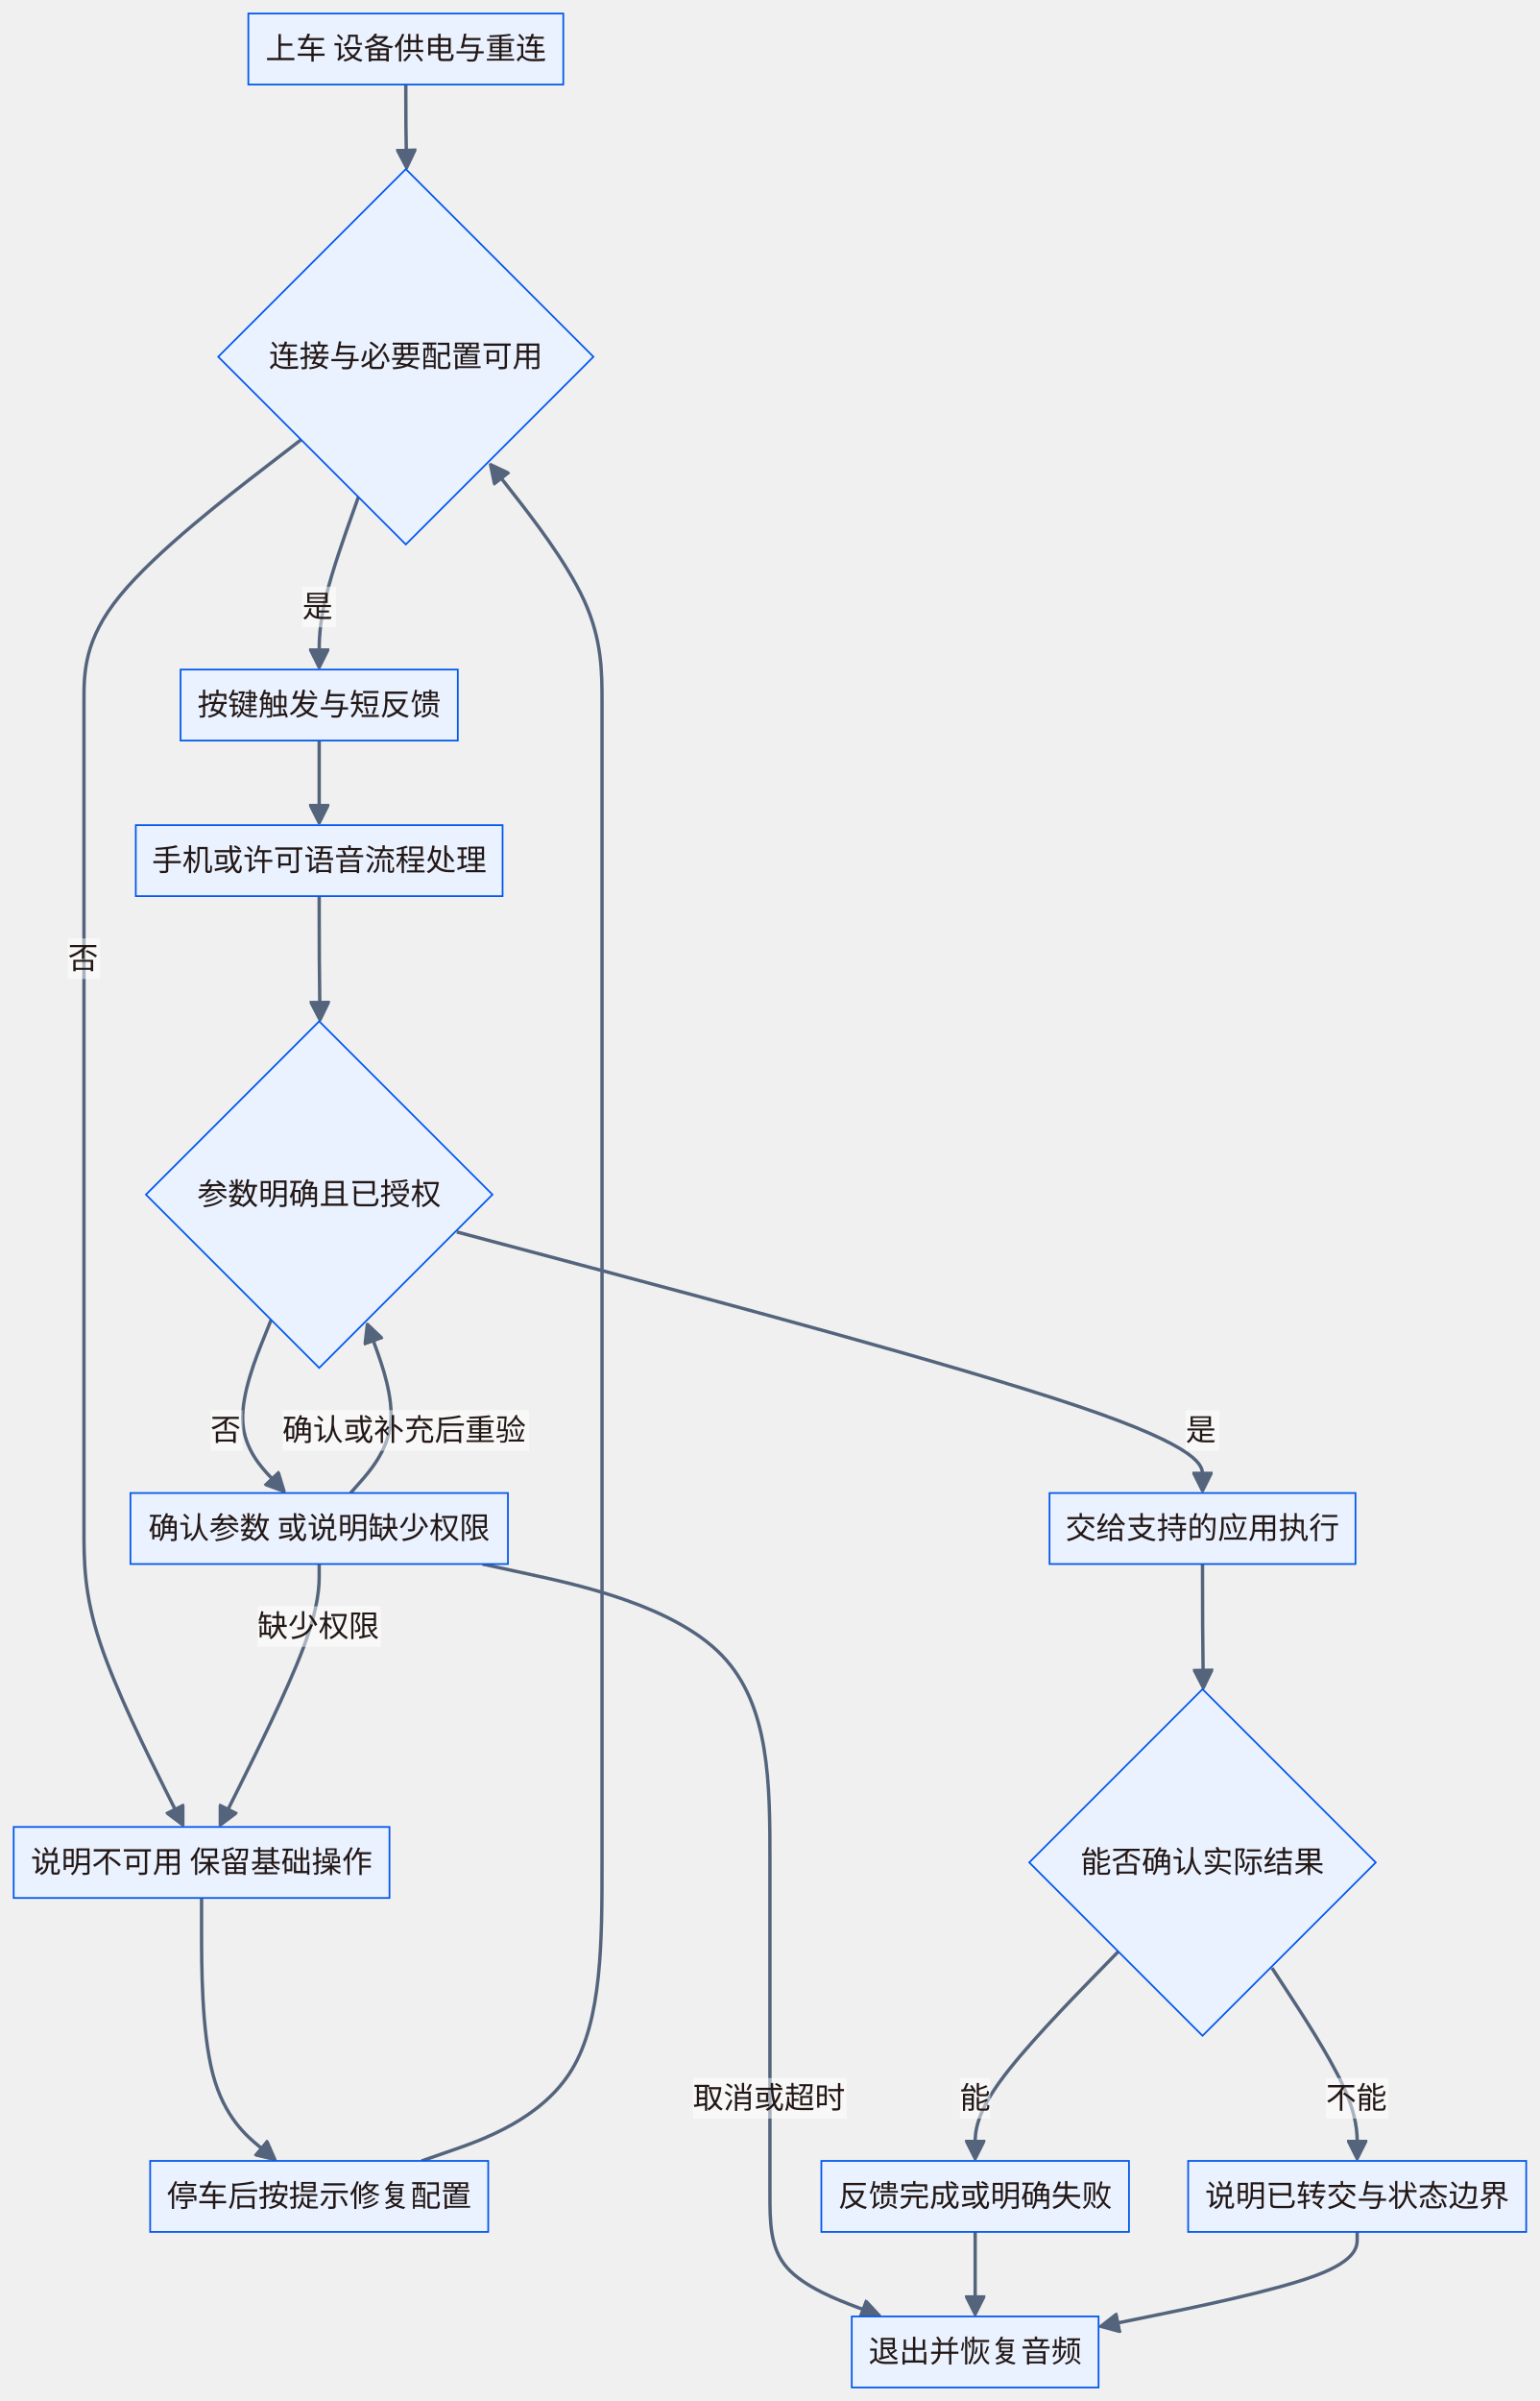
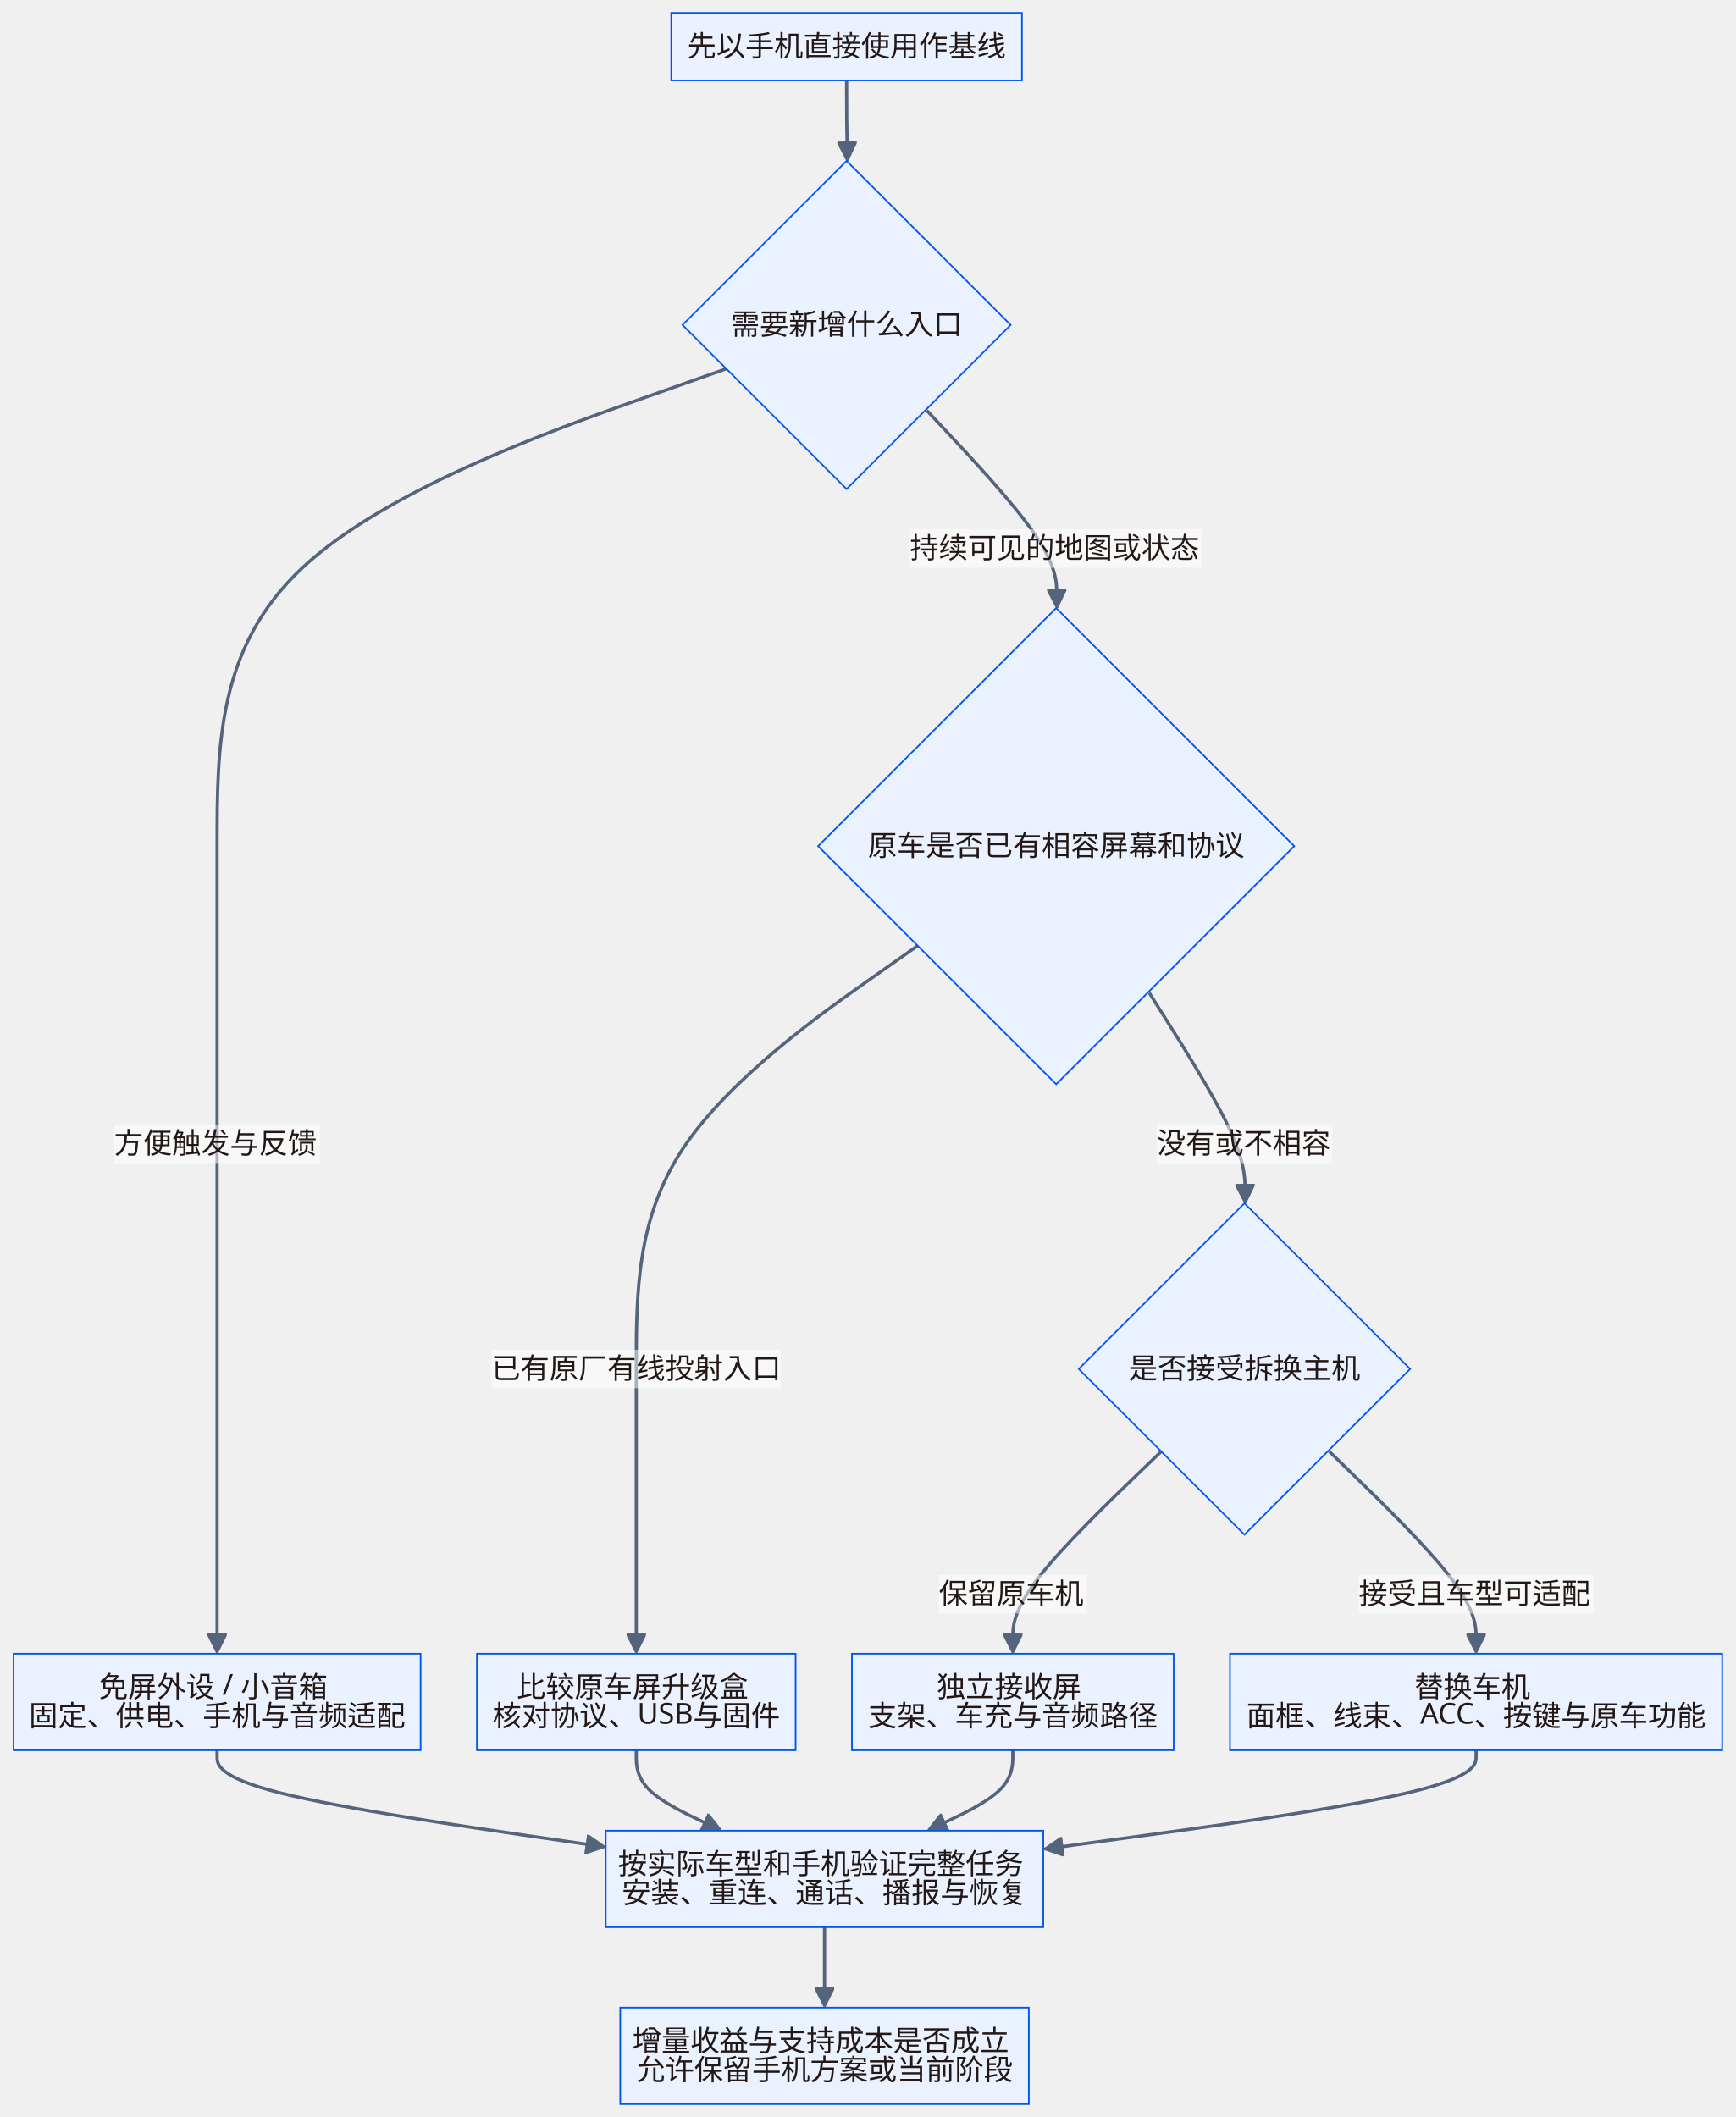
- <svg xmlns="http://www.w3.org/2000/svg" aria-roledescription="flowchart-v2" role="graphics-document document" viewBox="-8 -8 910.827 1420" height="1420" width="911" id="researchFigure5">
+ <svg xmlns="http://www.w3.org/2000/svg" aria-roledescription="flowchart-v2" role="graphics-document document" viewBox="-8 -8 1078.105 1316" height="1316" width="1079" id="researchFigure5">
  <style>#researchFigure5{font-family:Microsoft YaHei,PingFang SC,sans-serif;font-size:18px;fill:#231815;}#researchFigure5 .error-icon{fill:#F4F7FC;}#researchFigure5 .error-text{fill:#0b0803;stroke:#0b0803;}#researchFigure5 .edge-thickness-normal{stroke-width:2px;}#researchFigure5 .edge-thickness-thick{stroke-width:3.5px;}#researchFigure5 .edge-pattern-solid{stroke-dasharray:0;}#researchFigure5 .edge-pattern-dashed{stroke-dasharray:3;}#researchFigure5 .edge-pattern-dotted{stroke-dasharray:2;}#researchFigure5 .marker{fill:#53647C;stroke:#53647C;}#researchFigure5 .marker.cross{stroke:#53647C;}#researchFigure5 svg{font-family:Microsoft YaHei,PingFang SC,sans-serif;font-size:18px;}#researchFigure5 .label{font-family:Microsoft YaHei,PingFang SC,sans-serif;color:#231815;}#researchFigure5 .cluster-label text{fill:#0b0803;}#researchFigure5 .cluster-label span,#researchFigure5 p{color:#0b0803;}#researchFigure5 .label text,#researchFigure5 span,#researchFigure5 p{fill:#231815;color:#231815;}#researchFigure5 .node rect,#researchFigure5 .node circle,#researchFigure5 .node ellipse,#researchFigure5 .node polygon,#researchFigure5 .node path{fill:#EAF1FF;stroke:#0056EE;stroke-width:1px;}#researchFigure5 .flowchart-label text{text-anchor:middle;}#researchFigure5 .node .katex path{fill:#000;stroke:#000;stroke-width:1px;}#researchFigure5 .node .label{text-align:center;}#researchFigure5 .node.clickable{cursor:pointer;}#researchFigure5 .arrowheadPath{fill:#0b0b0b;}#researchFigure5 .edgePath .path{stroke:#53647C;stroke-width:2.0px;}#researchFigure5 .flowchart-link{stroke:#53647C;fill:none;}#researchFigure5 .edgeLabel{background-color:#FFFFFF;text-align:center;}#researchFigure5 .edgeLabel rect{opacity:0.5;background-color:#FFFFFF;fill:#FFFFFF;}#researchFigure5 .labelBkg{background-color:rgba(255, 255, 255, 0.5);}#researchFigure5 .cluster rect{fill:#F8FAFF;stroke:#AABDE0;stroke-width:1px;}#researchFigure5 .cluster text{fill:#0b0803;}#researchFigure5 .cluster span,#researchFigure5 p{color:#0b0803;}#researchFigure5 div.mermaidTooltip{position:absolute;text-align:center;max-width:200px;padding:2px;font-family:Microsoft YaHei,PingFang SC,sans-serif;font-size:12px;background:#F4F7FC;border:1px solid hsl(217.5, 17.143%, 87.255%);border-radius:2px;pointer-events:none;z-index:100;}#researchFigure5 .flowchartTitleText{text-anchor:middle;font-size:18px;fill:#231815;}#researchFigure5 :root{--mermaid-font-family:Microsoft YaHei,PingFang SC,sans-serif;}</style>
  <g>
    <marker orient="auto" markerHeight="12" markerWidth="12" markerUnits="userSpaceOnUse" refY="5" refX="6" viewBox="0 0 10 10" class="marker flowchart" id="researchFigure5_flowchart-pointEnd">
      <path style="stroke-width: 1; stroke-dasharray: 1, 0;" class="arrowMarkerPath" d="M 0 0 L 10 5 L 0 10 z" />
    </marker>
    <marker orient="auto" markerHeight="12" markerWidth="12" markerUnits="userSpaceOnUse" refY="5" refX="4.5" viewBox="0 0 10 10" class="marker flowchart" id="researchFigure5_flowchart-pointStart">
      <path style="stroke-width: 1; stroke-dasharray: 1, 0;" class="arrowMarkerPath" d="M 0 5 L 10 10 L 10 0 z" />
    </marker>
    <marker orient="auto" markerHeight="11" markerWidth="11" markerUnits="userSpaceOnUse" refY="5" refX="11" viewBox="0 0 10 10" class="marker flowchart" id="researchFigure5_flowchart-circleEnd">
      <circle style="stroke-width: 1; stroke-dasharray: 1, 0;" class="arrowMarkerPath" r="5" cy="5" cx="5" />
    </marker>
    <marker orient="auto" markerHeight="11" markerWidth="11" markerUnits="userSpaceOnUse" refY="5" refX="-1" viewBox="0 0 10 10" class="marker flowchart" id="researchFigure5_flowchart-circleStart">
      <circle style="stroke-width: 1; stroke-dasharray: 1, 0;" class="arrowMarkerPath" r="5" cy="5" cx="5" />
    </marker>
    <marker orient="auto" markerHeight="11" markerWidth="11" markerUnits="userSpaceOnUse" refY="5.2" refX="12" viewBox="0 0 11 11" class="marker cross flowchart" id="researchFigure5_flowchart-crossEnd">
      <path style="stroke-width: 2; stroke-dasharray: 1, 0;" class="arrowMarkerPath" d="M 1,1 l 9,9 M 10,1 l -9,9" />
    </marker>
    <marker orient="auto" markerHeight="11" markerWidth="11" markerUnits="userSpaceOnUse" refY="5.2" refX="-1" viewBox="0 0 11 11" class="marker cross flowchart" id="researchFigure5_flowchart-crossStart">
      <path style="stroke-width: 2; stroke-dasharray: 1, 0;" class="arrowMarkerPath" d="M 1,1 l 9,9 M 10,1 l -9,9" />
    </marker>
    <g class="root">
      <g class="clusters" />
      <g class="edgePaths">
-         <path marker-end="url(#researchFigure5_flowchart-pointEnd)" style="fill:none;" class="edge-thickness-normal edge-pattern-solid flowchart-link LS-A LE-B" id="L-A-B-0" d="M231.996,42L231.996,46.167C231.996,50.333,231.996,58.667,232.062,66.2C232.128,73.734,232.26,80.467,232.326,83.834L232.392,87.201" />
-         <path marker-end="url(#researchFigure5_flowchart-pointEnd)" style="fill:none;" class="edge-thickness-normal edge-pattern-solid flowchart-link LS-B LE-X" id="L-B-X-0" d="M170.04,252.044L148.63,268.537C127.221,285.029,84.402,318.015,62.992,344.174C41.583,370.333,41.583,389.667,41.583,407C41.583,424.333,41.583,439.667,41.583,455C41.583,470.333,41.583,485.667,41.583,503C41.583,520.333,41.583,539.667,41.583,572.583C41.583,605.5,41.583,652,41.583,698.5C41.583,745,41.583,791.5,41.583,824.417C41.583,857.333,41.583,876.667,41.583,896C41.583,915.333,41.583,934.667,51.039,963.293C60.496,991.919,79.41,1029.838,88.867,1048.798L98.324,1067.757" />
-         <path marker-end="url(#researchFigure5_flowchart-pointEnd)" style="fill:none;" class="edge-thickness-normal edge-pattern-solid flowchart-link LS-X LE-Y" id="L-X-Y-0" d="M111.164,1114.5L111.164,1134.25C111.164,1154,111.164,1193.5,117.884,1218.851C124.603,1244.202,138.042,1255.404,144.762,1261.005L151.481,1266.606" />
-         <path marker-end="url(#researchFigure5_flowchart-pointEnd)" style="fill:none;" class="edge-thickness-normal edge-pattern-solid flowchart-link LS-Y LE-B" id="L-Y-B-0" d="M241.331,1270L259.122,1263.833C276.913,1257.667,312.495,1245.333,330.286,1215.917C348.077,1186.5,348.077,1140,348.077,1093.5C348.077,1047,348.077,1000.5,348.077,967.583C348.077,934.667,348.077,915.333,348.077,896C348.077,876.667,348.077,857.333,348.077,824.417C348.077,791.5,348.077,745,348.077,698.5C348.077,652,348.077,605.5,348.077,572.583C348.077,539.667,348.077,520.333,348.077,503C348.077,485.667,348.077,470.333,348.077,455C348.077,439.667,348.077,424.333,348.077,407C348.077,389.667,348.077,370.333,337.49,347.147C326.903,323.96,305.729,296.921,295.142,283.401L284.555,269.881" />
-         <path marker-end="url(#researchFigure5_flowchart-pointEnd)" style="fill:none;" class="edge-thickness-normal edge-pattern-solid flowchart-link LS-B LE-C" id="L-B-C-0" d="M203.945,285.949L200.078,296.791C196.212,307.633,188.479,329.316,184.612,345.442C180.746,361.567,180.746,372.133,180.746,377.417L180.746,382.7" />
-         <path marker-end="url(#researchFigure5_flowchart-pointEnd)" style="fill:none;" class="edge-thickness-normal edge-pattern-solid flowchart-link LS-C LE-D" id="L-C-D-0" d="M180.746,430L180.746,434.167C180.746,438.333,180.746,446.667,180.746,454.117C180.746,461.567,180.746,468.133,180.746,471.417L180.746,474.7" />
-         <path marker-end="url(#researchFigure5_flowchart-pointEnd)" style="fill:none;" class="edge-thickness-normal edge-pattern-solid flowchart-link LS-D LE-E" id="L-D-E-0" d="M180.746,522L180.746,528.167C180.746,534.333,180.746,546.667,180.817,558.2C180.889,569.733,181.032,580.467,181.103,585.834L181.175,591.2" />
-         <path marker-end="url(#researchFigure5_flowchart-pointEnd)" style="fill:none;" class="edge-thickness-normal edge-pattern-solid flowchart-link LS-E LE-F" id="L-E-F-0" d="M152.325,772.579L147.923,783.483C143.521,794.386,134.718,816.193,135.539,832.621C136.36,849.05,146.806,860.099,152.029,865.624L157.252,871.149" />
-         <path marker-end="url(#researchFigure5_flowchart-pointEnd)" style="fill:none;" class="edge-thickness-normal edge-pattern-solid flowchart-link LS-F LE-E" id="L-F-E-0" d="M199.302,875L204.751,868.833C210.2,862.667,221.098,850.333,222.979,834.324C224.861,818.314,217.726,798.629,214.158,788.786L210.591,778.943" />
-         <path marker-end="url(#researchFigure5_flowchart-pointEnd)" style="fill:none;" class="edge-thickness-normal edge-pattern-solid flowchart-link LS-F LE-X" id="L-F-X-0" d="M180.746,917L180.746,923.167C180.746,929.333,180.746,941.667,171.289,966.793C161.832,991.919,142.918,1029.838,133.461,1048.798L124.004,1067.757" />
-         <path marker-end="url(#researchFigure5_flowchart-pointEnd)" style="fill:none;" class="edge-thickness-normal edge-pattern-solid flowchart-link LS-F LE-Z" id="L-F-Z-0" d="M277.296,917L305.648,923.167C334,929.333,390.704,941.667,419.057,971.083C447.409,1000.5,447.409,1047,447.409,1093.5C447.409,1140,447.409,1186.5,447.409,1219.417C447.409,1252.333,447.409,1271.667,447.409,1289C447.409,1306.333,447.409,1321.667,457.581,1333.187C467.753,1344.707,488.097,1352.415,498.269,1356.269L508.441,1360.122" />
-         <path marker-end="url(#researchFigure5_flowchart-pointEnd)" style="fill:none;" class="edge-thickness-normal edge-pattern-solid flowchart-link LS-E LE-G" id="L-E-G-0" d="M262.149,720.597L335.679,740.164C409.208,759.731,556.268,798.866,629.797,823.716C703.327,848.567,703.327,859.133,703.327,864.417L703.327,869.7" />
-         <path marker-end="url(#researchFigure5_flowchart-pointEnd)" style="fill:none;" class="edge-thickness-normal edge-pattern-solid flowchart-link LS-G LE-H" id="L-G-H-0" d="M703.327,917L703.327,923.167C703.327,929.333,703.327,941.667,703.399,953.2C703.47,964.733,703.613,975.467,703.685,980.834L703.756,986.2" />
-         <path marker-end="url(#researchFigure5_flowchart-pointEnd)" style="fill:none;" class="edge-thickness-normal edge-pattern-solid flowchart-link LS-H LE-I" id="L-H-I-0" d="M653.512,1146.185L639.398,1160.654C625.284,1175.123,597.056,1204.062,582.941,1223.814C568.827,1243.567,568.827,1254.133,568.827,1259.417L568.827,1264.7" />
-         <path marker-end="url(#researchFigure5_flowchart-pointEnd)" style="fill:none;" class="edge-thickness-normal edge-pattern-solid flowchart-link LS-H LE-J" id="L-H-J-0" d="M744.428,1155.899L752.828,1168.749C761.228,1181.6,778.027,1207.3,786.427,1225.433C794.827,1243.567,794.827,1254.133,794.827,1259.417L794.827,1264.7" />
-         <path marker-end="url(#researchFigure5_flowchart-pointEnd)" style="fill:none;" class="edge-thickness-normal edge-pattern-solid flowchart-link LS-I LE-Z" id="L-I-Z-0" d="M568.827,1312L568.827,1316.167C568.827,1320.333,568.827,1328.667,568.827,1336.117C568.827,1343.567,568.827,1350.133,568.827,1353.417L568.827,1356.7" />
-         <path marker-end="url(#researchFigure5_flowchart-pointEnd)" style="fill:none;" class="edge-thickness-normal edge-pattern-solid flowchart-link LS-J LE-Z" id="L-J-Z-0" d="M794.827,1312L794.827,1316.167C794.827,1320.333,794.827,1328.667,770.193,1337.847C745.558,1347.028,696.289,1357.056,671.655,1362.07L647.021,1367.085" />
+         <path marker-end="url(#researchFigure5_flowchart-pointEnd)" style="fill:none;" class="edge-thickness-normal edge-pattern-solid flowchart-link LS-START LE-NEED" id="L-START-NEED-0" d="M517.807,42L517.807,46.167C517.807,50.333,517.807,58.667,517.873,66.2C517.939,73.734,518.071,80.467,518.137,83.834L518.203,87.201" />
+         <path marker-end="url(#researchFigure5_flowchart-pointEnd)" style="fill:none;" class="edge-thickness-normal edge-pattern-solid flowchart-link LS-NEED LE-VOICE" id="L-NEED-VOICE-0" d="M443.042,221.235L390.285,239.863C337.528,258.49,232.014,295.745,179.257,345.206C126.5,394.667,126.5,456.333,126.5,518C126.5,579.667,126.5,641.333,126.5,695.5C126.5,749.667,126.5,796.333,126.5,843C126.5,889.667,126.5,936.333,126.5,964.95C126.5,993.567,126.5,1004.133,126.5,1009.417L126.5,1014.7" />
+         <path marker-end="url(#researchFigure5_flowchart-pointEnd)" style="fill:none;" class="edge-thickness-normal edge-pattern-solid flowchart-link LS-NEED LE-SCREEN" id="L-NEED-SCREEN-0" d="M567.655,247.151L581.06,261.46C594.466,275.768,621.276,304.384,634.753,324.059C648.23,343.733,648.373,354.467,648.445,359.834L648.516,365.2" />
+         <path marker-end="url(#researchFigure5_flowchart-pointEnd)" style="fill:none;" class="edge-thickness-normal edge-pattern-solid flowchart-link LS-SCREEN LE-BOX" id="L-SCREEN-BOX-0" d="M561.973,579.887L532.821,600.405C503.669,620.924,445.365,661.962,416.213,705.814C387.061,749.667,387.061,796.333,387.061,843C387.061,889.667,387.061,936.333,387.061,964.95C387.061,993.567,387.061,1004.133,387.061,1009.417L387.061,1014.7" />
+         <path marker-end="url(#researchFigure5_flowchart-pointEnd)" style="fill:none;" class="edge-thickness-normal edge-pattern-solid flowchart-link LS-SCREEN LE-INSTALL" id="L-SCREEN-INSTALL-0" d="M705.934,609.153L715.798,624.794C725.662,640.435,745.389,671.718,755.325,692.726C765.26,713.733,765.403,724.467,765.475,729.834L765.547,735.2" />
+         <path marker-end="url(#researchFigure5_flowchart-pointEnd)" style="fill:none;" class="edge-thickness-normal edge-pattern-solid flowchart-link LS-INSTALL LE-PORTABLE" id="L-INSTALL-PORTABLE-0" d="M713.393,894.275L698.014,909.063C682.635,923.85,651.878,953.425,636.5,973.496C621.121,993.567,621.121,1004.133,621.121,1009.417L621.121,1014.7" />
+         <path marker-end="url(#researchFigure5_flowchart-pointEnd)" style="fill:none;" class="edge-thickness-normal edge-pattern-solid flowchart-link LS-INSTALL LE-HEADUNIT" id="L-INSTALL-HEADUNIT-0" d="M817.842,894.275L833.054,909.063C848.266,923.85,878.689,953.425,893.901,973.496C909.113,993.567,909.113,1004.133,909.113,1009.417L909.113,1014.7" />
+         <path marker-end="url(#researchFigure5_flowchart-pointEnd)" style="fill:none;" class="edge-thickness-normal edge-pattern-solid flowchart-link LS-VOICE LE-VALIDATE" id="L-VOICE-VALIDATE-0" d="M126.5,1080L126.5,1084.167C126.5,1088.333,126.5,1096.667,165.891,1106.571C205.282,1116.475,284.064,1127.951,323.455,1133.689L362.846,1139.426" />
+         <path marker-end="url(#researchFigure5_flowchart-pointEnd)" style="fill:none;" class="edge-thickness-normal edge-pattern-solid flowchart-link LS-BOX LE-VALIDATE" id="L-BOX-VALIDATE-0" d="M387.061,1080L387.061,1084.167C387.061,1088.333,387.061,1096.667,395.127,1104.624C403.194,1112.582,419.326,1120.164,427.393,1123.955L435.459,1127.746" />
+         <path marker-end="url(#researchFigure5_flowchart-pointEnd)" style="fill:none;" class="edge-thickness-normal edge-pattern-solid flowchart-link LS-PORTABLE LE-VALIDATE" id="L-PORTABLE-VALIDATE-0" d="M621.121,1080L621.121,1084.167C621.121,1088.333,621.121,1096.667,613.055,1104.624C604.988,1112.582,588.855,1120.164,580.789,1123.955L572.722,1127.746" />
+         <path marker-end="url(#researchFigure5_flowchart-pointEnd)" style="fill:none;" class="edge-thickness-normal edge-pattern-solid flowchart-link LS-HEADUNIT LE-VALIDATE" id="L-HEADUNIT-VALIDATE-0" d="M909.113,1080L909.113,1084.167C909.113,1088.333,909.113,1096.667,865.152,1106.803C821.19,1116.94,733.266,1128.879,689.304,1134.849L645.343,1140.819" />
+         <path marker-end="url(#researchFigure5_flowchart-pointEnd)" style="fill:none;" class="edge-thickness-normal edge-pattern-solid flowchart-link LS-VALIDATE LE-DECIDE" id="L-VALIDATE-DECIDE-0" d="M504.091,1190L504.091,1194.167C504.091,1198.333,504.091,1206.667,504.091,1214.117C504.091,1221.567,504.091,1228.133,504.091,1231.417L504.091,1234.7" />
      </g>
      <g class="edgeLabels">
        <g class="edgeLabel">
          <g transform="translate(0, 0)" class="label">
            <rect height="0" width="0" ry="0" rx="0" />
            <text style="">
              <tspan class="row" x="0" dy="1em" xml:space="preserve" />
            </text>
          </g>
        </g>
-         <g transform="translate(41.58252, 559)" class="edgeLabel">
-           <g transform="translate(-9.5, -12)" class="label">
-             <rect height="24" width="19" ry="0" rx="0" />
-             <text style="">
-               <tspan class="row" x="0" dy="1em" xml:space="preserve">否</tspan>
-             </text>
-           </g>
-         </g>
-         <g class="edgeLabel">
-           <g transform="translate(0, 0)" class="label">
-             <rect height="0" width="0" ry="0" rx="0" />
-             <text style="">
-               <tspan class="row" x="0" dy="1em" xml:space="preserve" />
-             </text>
-           </g>
-         </g>
-         <g class="edgeLabel">
-           <g transform="translate(0, 0)" class="label">
-             <rect height="0" width="0" ry="0" rx="0" />
-             <text style="">
-               <tspan class="row" x="0" dy="1em" xml:space="preserve" />
-             </text>
-           </g>
-         </g>
-         <g transform="translate(180.7456, 351)" class="edgeLabel">
-           <g transform="translate(-10, -12)" class="label">
-             <rect height="24" width="20" ry="0" rx="0" />
-             <text style="">
-               <tspan class="row" x="0" dy="1em" xml:space="preserve">是</tspan>
-             </text>
-           </g>
-         </g>
-         <g class="edgeLabel">
-           <g transform="translate(0, 0)" class="label">
-             <rect height="0" width="0" ry="0" rx="0" />
-             <text style="">
-               <tspan class="row" x="0" dy="1em" xml:space="preserve" />
-             </text>
-           </g>
-         </g>
-         <g class="edgeLabel">
-           <g transform="translate(0, 0)" class="label">
-             <rect height="0" width="0" ry="0" rx="0" />
-             <text style="">
-               <tspan class="row" x="0" dy="1em" xml:space="preserve" />
-             </text>
-           </g>
-         </g>
-         <g transform="translate(125.9141, 838)" class="edgeLabel">
-           <g transform="translate(-9.5, -12)" class="label">
-             <rect height="24" width="19" ry="0" rx="0" />
-             <text style="">
-               <tspan class="row" x="0" dy="1em" xml:space="preserve">否</tspan>
-             </text>
-           </g>
-         </g>
-         <g transform="translate(231.9956, 838)" class="edgeLabel">
+         <g transform="translate(126.5, 703)" class="edgeLabel">
+           <g transform="translate(-64, -12)" class="label">
+             <rect height="24" width="127.941" ry="0" rx="0" />
+             <text style="">
+               <tspan class="row" x="0" dy="1em" xml:space="preserve">方便触发与反馈</tspan>
+             </text>
+           </g>
+         </g>
+         <g transform="translate(648.0869, 333)" class="edgeLabel">
+           <g transform="translate(-91, -12)" class="label">
+             <rect height="24" width="181.912" ry="0" rx="0" />
+             <text style="">
+               <tspan class="row" x="0" dy="1em" xml:space="preserve">持续可见的地图或状态</tspan>
+             </text>
+           </g>
+         </g>
+         <g transform="translate(387.0605, 843)" class="edgeLabel">
+           <g transform="translate(-90, -12)" class="label">
+             <rect height="24" width="179.908" ry="0" rx="0" />
+             <text style="">
+               <tspan class="row" x="0" dy="1em" xml:space="preserve">已有原厂有线投射入口</tspan>
+             </text>
+           </g>
+         </g>
+         <g transform="translate(765.1172, 703)" class="edgeLabel">
+           <g transform="translate(-54.5, -12)" class="label">
+             <rect height="24" width="108.954" ry="0" rx="0" />
+             <text style="">
+               <tspan class="row" x="0" dy="1em" xml:space="preserve">没有或不相容</tspan>
+             </text>
+           </g>
+         </g>
+         <g transform="translate(621.1211, 983)" class="edgeLabel">
+           <g transform="translate(-46, -12)" class="label">
+             <rect height="24" width="91.961" ry="0" rx="0" />
+             <text style="">
+               <tspan class="row" x="0" dy="1em" xml:space="preserve">保留原车机</tspan>
+             </text>
+           </g>
+         </g>
+         <g transform="translate(909.1133, 983)" class="edgeLabel">
          <g transform="translate(-73, -12)" class="label">
            <rect height="24" width="145.932" ry="0" rx="0" />
            <text style="">
-               <tspan class="row" x="0" dy="1em" xml:space="preserve">确认或补充后重验</tspan>
-             </text>
-           </g>
-         </g>
-         <g transform="translate(180.7456, 954)" class="edgeLabel">
-           <g transform="translate(-36.5, -12)" class="label">
-             <rect height="24" width="72.971" ry="0" rx="0" />
-             <text style="">
-               <tspan class="row" x="0" dy="1em" xml:space="preserve">缺少权限</tspan>
-             </text>
-           </g>
-         </g>
-         <g transform="translate(447.4087, 1233)" class="edgeLabel">
-           <g transform="translate(-45.5, -12)" class="label">
-             <rect height="24" width="90.961" ry="0" rx="0" />
-             <text style="">
-               <tspan class="row" x="0" dy="1em" xml:space="preserve">取消或超时</tspan>
-             </text>
-           </g>
-         </g>
-         <g transform="translate(703.3271, 838)" class="edgeLabel">
-           <g transform="translate(-10, -12)" class="label">
-             <rect height="24" width="20" ry="0" rx="0" />
-             <text style="">
-               <tspan class="row" x="0" dy="1em" xml:space="preserve">是</tspan>
-             </text>
-           </g>
-         </g>
-         <g class="edgeLabel">
-           <g transform="translate(0, 0)" class="label">
-             <rect height="0" width="0" ry="0" rx="0" />
-             <text style="">
-               <tspan class="row" x="0" dy="1em" xml:space="preserve" />
-             </text>
-           </g>
-         </g>
-         <g transform="translate(568.8271, 1233)" class="edgeLabel">
-           <g transform="translate(-9, -12)" class="label">
-             <rect height="24" width="18" ry="0" rx="0" />
-             <text style="">
-               <tspan class="row" x="0" dy="1em" xml:space="preserve">能</tspan>
-             </text>
-           </g>
-         </g>
-         <g transform="translate(794.8271, 1233)" class="edgeLabel">
-           <g transform="translate(-18.5, -12)" class="label">
-             <rect height="24" width="36.991" ry="0" rx="0" />
-             <text style="">
-               <tspan class="row" x="0" dy="1em" xml:space="preserve">不能</tspan>
+               <tspan class="row" x="0" dy="1em" xml:space="preserve">接受且车型可适配</tspan>
+             </text>
+           </g>
+         </g>
+         <g class="edgeLabel">
+           <g transform="translate(0, 0)" class="label">
+             <rect height="0" width="0" ry="0" rx="0" />
+             <text style="">
+               <tspan class="row" x="0" dy="1em" xml:space="preserve" />
+             </text>
+           </g>
+         </g>
+         <g class="edgeLabel">
+           <g transform="translate(0, 0)" class="label">
+             <rect height="0" width="0" ry="0" rx="0" />
+             <text style="">
+               <tspan class="row" x="0" dy="1em" xml:space="preserve" />
+             </text>
+           </g>
+         </g>
+         <g class="edgeLabel">
+           <g transform="translate(0, 0)" class="label">
+             <rect height="0" width="0" ry="0" rx="0" />
+             <text style="">
+               <tspan class="row" x="0" dy="1em" xml:space="preserve" />
            </text>
          </g>
        </g>
        <g class="edgeLabel">
          <g transform="translate(0, 0)" class="label">
            <rect height="0" width="0" ry="0" rx="0" />
            <text style="">
              <tspan class="row" x="0" dy="1em" xml:space="preserve" />
            </text>
          </g>
        </g>
        <g class="edgeLabel">
          <g transform="translate(0, 0)" class="label">
            <rect height="0" width="0" ry="0" rx="0" />
            <text style="">
              <tspan class="row" x="0" dy="1em" xml:space="preserve" />
            </text>
          </g>
        </g>
      </g>
      <g class="nodes">
-         <g transform="translate(231.9956, 21)" data-id="A" data-node="true" id="flowchart-A-34" class="node default default flowchart-label">
-           <rect height="42" width="186.326" y="-21" x="-93.163" ry="0" rx="0" style="" class="basic label-container" />
-           <g transform="translate(0, -12)" style="" class="label">
-             <rect />
-             <text style="">
-               <tspan class="row" x="0" dy="1em" xml:space="preserve">上车 设备供电与重连</tspan>
-             </text>
-           </g>
-         </g>
-         <g transform="translate(231.9956, 203)" data-id="B" data-node="true" id="flowchart-B-35" class="node default default flowchart-label">
-           <polygon style="" transform="translate(-111,111)" class="label-container" points="111,0 222,-111 111,-222 0,-111" />
-           <g transform="translate(0, -12)" style="" class="label">
-             <rect />
-             <text style="">
-               <tspan class="row" x="0" dy="1em" xml:space="preserve">连接与必要配置可用</tspan>
-             </text>
-           </g>
-         </g>
-         <g transform="translate(111.1641, 1093.5)" data-id="X" data-node="true" id="flowchart-X-37" class="node default default flowchart-label">
-           <rect height="42" width="222.328" y="-21" x="-111.164" ry="0" rx="0" style="" class="basic label-container" />
-           <g transform="translate(0, -12)" style="" class="label">
-             <rect />
-             <text style="">
-               <tspan class="row" x="0" dy="1em" xml:space="preserve">说明不可用 保留基础操作</tspan>
-             </text>
-           </g>
-         </g>
-         <g transform="translate(180.7456, 1291)" data-id="Y" data-node="true" id="flowchart-Y-39" class="node default default flowchart-label">
-           <rect height="42" width="200" y="-21" x="-100" ry="0" rx="0" style="" class="basic label-container" />
-           <g transform="translate(0, -12)" style="" class="label">
-             <rect />
-             <text style="">
-               <tspan class="row" x="0" dy="1em" xml:space="preserve">停车后按提示修复配置</tspan>
-             </text>
-           </g>
-         </g>
-         <g transform="translate(180.7456, 409)" data-id="C" data-node="true" id="flowchart-C-43" class="node default default flowchart-label">
-           <rect height="42" width="164" y="-21" x="-82" ry="0" rx="0" style="" class="basic label-container" />
-           <g transform="translate(0, -12)" style="" class="label">
-             <rect />
-             <text style="">
-               <tspan class="row" x="0" dy="1em" xml:space="preserve">按键触发与短反馈</tspan>
-             </text>
-           </g>
-         </g>
-         <g transform="translate(180.7456, 501)" data-id="D" data-node="true" id="flowchart-D-45" class="node default default flowchart-label">
-           <rect height="42" width="217" y="-21" x="-108.5" ry="0" rx="0" style="" class="basic label-container" />
-           <g transform="translate(0, -12)" style="" class="label">
-             <rect />
-             <text style="">
-               <tspan class="row" x="0" dy="1em" xml:space="preserve">手机或许可语音流程处理</tspan>
-             </text>
-           </g>
-         </g>
-         <g transform="translate(180.7456, 698.5)" data-id="E" data-node="true" id="flowchart-E-47" class="node default default flowchart-label">
-           <polygon style="" transform="translate(-102.5,102.5)" class="label-container" points="102.5,0 205,-102.5 102.5,-205 0,-102.5" />
-           <g transform="translate(0, -12)" style="" class="label">
-             <rect />
-             <text style="">
-               <tspan class="row" x="0" dy="1em" xml:space="preserve">参数明确且已授权</tspan>
-             </text>
-           </g>
-         </g>
-         <g transform="translate(180.7456, 896)" data-id="F" data-node="true" id="flowchart-F-49" class="node default default flowchart-label">
-           <rect height="42" width="223.326" y="-21" x="-111.663" ry="0" rx="0" style="" class="basic label-container" />
-           <g transform="translate(0, -12)" style="" class="label">
-             <rect />
-             <text style="">
-               <tspan class="row" x="0" dy="1em" xml:space="preserve">确认参数 或说明缺少权限</tspan>
-             </text>
-           </g>
-         </g>
-         <g transform="translate(568.8271, 1383)" data-id="Z" data-node="true" id="flowchart-Z-55" class="node default default flowchart-label">
-           <rect height="42" width="146" y="-21" x="-73" ry="0" rx="0" style="" class="basic label-container" />
-           <g transform="translate(0, -12)" style="" class="label">
-             <rect />
-             <text style="">
-               <tspan class="row" x="0" dy="1em" xml:space="preserve">退出并恢复音频</tspan>
-             </text>
-           </g>
-         </g>
-         <g transform="translate(703.3271, 896)" data-id="G" data-node="true" id="flowchart-G-57" class="node default default flowchart-label">
-           <rect height="42" width="181" y="-21" x="-90.5" ry="0" rx="0" style="" class="basic label-container" />
-           <g transform="translate(0, -12)" style="" class="label">
-             <rect />
-             <text style="">
-               <tspan class="row" x="0" dy="1em" xml:space="preserve">交给支持的应用执行</tspan>
-             </text>
-           </g>
-         </g>
-         <g transform="translate(703.3271, 1093.5)" data-id="H" data-node="true" id="flowchart-H-59" class="node default default flowchart-label">
-           <polygon style="" transform="translate(-102.5,102.5)" class="label-container" points="102.5,0 205,-102.5 102.5,-205 0,-102.5" />
-           <g transform="translate(0, -12)" style="" class="label">
-             <rect />
-             <text style="">
-               <tspan class="row" x="0" dy="1em" xml:space="preserve">能否确认实际结果</tspan>
-             </text>
-           </g>
-         </g>
-         <g transform="translate(568.8271, 1291)" data-id="I" data-node="true" id="flowchart-I-61" class="node default default flowchart-label">
-           <rect height="42" width="182" y="-21" x="-91" ry="0" rx="0" style="" class="basic label-container" />
-           <g transform="translate(0, -12)" style="" class="label">
-             <rect />
-             <text style="">
-               <tspan class="row" x="0" dy="1em" xml:space="preserve">反馈完成或明确失败</tspan>
-             </text>
-           </g>
-         </g>
-         <g transform="translate(794.8271, 1291)" data-id="J" data-node="true" id="flowchart-J-63" class="node default default flowchart-label">
-           <rect height="42" width="200" y="-21" x="-100" ry="0" rx="0" style="" class="basic label-container" />
-           <g transform="translate(0, -12)" style="" class="label">
-             <rect />
-             <text style="">
-               <tspan class="row" x="0" dy="1em" xml:space="preserve">说明已转交与状态边界</tspan>
+         <g transform="translate(517.8066, 21)" data-id="START" data-node="true" id="flowchart-START-226" class="node default default flowchart-label">
+           <rect height="42" width="218" y="-21" x="-109" ry="0" rx="0" style="" class="basic label-container" />
+           <g transform="translate(0, -12)" style="" class="label">
+             <rect />
+             <text style="">
+               <tspan class="row" x="0" dy="1em" xml:space="preserve">先以手机直接使用作基线</tspan>
+             </text>
+           </g>
+         </g>
+         <g transform="translate(517.8066, 194)" data-id="NEED" data-node="true" id="flowchart-NEED-227" class="node default default flowchart-label">
+           <polygon style="" transform="translate(-102,102)" class="label-container" points="102,0 204,-102 102,-204 0,-102" />
+           <g transform="translate(0, -12)" style="" class="label">
+             <rect />
+             <text style="">
+               <tspan class="row" x="0" dy="1em" xml:space="preserve">需要新增什么入口</tspan>
+             </text>
+           </g>
+         </g>
+         <g transform="translate(126.5, 1050)" data-id="VOICE" data-node="true" id="flowchart-VOICE-229" class="node default default flowchart-label">
+           <rect height="60" width="253" y="-30" x="-126.5" ry="0" rx="0" style="" class="basic label-container" />
+           <g transform="translate(0, -21)" style="" class="label">
+             <rect />
+             <text style="">
+               <tspan class="row" x="0" dy="1em" xml:space="preserve">免屏外设 / 小音箱</tspan>
+               <tspan class="row" x="0" dy="1em" xml:space="preserve">固定、供电、手机与音频适配</tspan>
+             </text>
+           </g>
+         </g>
+         <g transform="translate(648.0869, 518)" data-id="SCREEN" data-node="true" id="flowchart-SCREEN-231" class="node default default flowchart-label">
+           <polygon style="" transform="translate(-148,148)" class="label-container" points="148,0 296,-148 148,-296 0,-148" />
+           <g transform="translate(0, -12)" style="" class="label">
+             <rect />
+             <text style="">
+               <tspan class="row" x="0" dy="1em" xml:space="preserve">原车是否已有相容屏幕和协议</tspan>
+             </text>
+           </g>
+         </g>
+         <g transform="translate(387.0605, 1050)" data-id="BOX" data-node="true" id="flowchart-BOX-233" class="node default default flowchart-label">
+           <rect height="60" width="198.121" y="-30" x="-99.061" ry="0" rx="0" style="" class="basic label-container" />
+           <g transform="translate(0, -21)" style="" class="label">
+             <rect />
+             <text style="">
+               <tspan class="row" x="0" dy="1em" xml:space="preserve">比较原车屏升级盒</tspan>
+               <tspan class="row" x="0" dy="1em" xml:space="preserve">核对协议、USB与固件</tspan>
+             </text>
+           </g>
+         </g>
+         <g transform="translate(765.1172, 843)" data-id="INSTALL" data-node="true" id="flowchart-INSTALL-235" class="node default default flowchart-label">
+           <polygon style="" transform="translate(-103,103)" class="label-container" points="103,0 206,-103 103,-206 0,-103" />
+           <g transform="translate(0, -12)" style="" class="label">
+             <rect />
+             <text style="">
+               <tspan class="row" x="0" dy="1em" xml:space="preserve">是否接受拆换主机</tspan>
+             </text>
+           </g>
+         </g>
+         <g transform="translate(621.1211, 1050)" data-id="PORTABLE" data-node="true" id="flowchart-PORTABLE-237" class="node default default flowchart-label">
+           <rect height="60" width="200" y="-30" x="-100" ry="0" rx="0" style="" class="basic label-container" />
+           <g transform="translate(0, -21)" style="" class="label">
+             <rect />
+             <text style="">
+               <tspan class="row" x="0" dy="1em" xml:space="preserve">独立接收屏</tspan>
+               <tspan class="row" x="0" dy="1em" xml:space="preserve">支架、车充与音频路径</tspan>
+             </text>
+           </g>
+         </g>
+         <g transform="translate(909.1133, 1050)" data-id="HEADUNIT" data-node="true" id="flowchart-HEADUNIT-239" class="node default default flowchart-label">
+           <rect height="60" width="305.984" y="-30" x="-152.992" ry="0" rx="0" style="" class="basic label-container" />
+           <g transform="translate(0, -21)" style="" class="label">
+             <rect />
+             <text style="">
+               <tspan class="row" x="0" dy="1em" xml:space="preserve">替换车机</tspan>
+               <tspan class="row" x="0" dy="1em" xml:space="preserve">面框、线束、ACC、按键与原车功能</tspan>
+             </text>
+           </g>
+         </g>
+         <g transform="translate(504.0908, 1160)" data-id="VALIDATE" data-node="true" id="flowchart-VALIDATE-241" class="node default default flowchart-label">
+           <rect height="60" width="272" y="-30" x="-136" ry="0" rx="0" style="" class="basic label-container" />
+           <g transform="translate(0, -21)" style="" class="label">
+             <rect />
+             <text style="">
+               <tspan class="row" x="0" dy="1em" xml:space="preserve">按实际车型和手机验证完整任务</tspan>
+               <tspan class="row" x="0" dy="1em" xml:space="preserve">安装、重连、通话、播报与恢复</tspan>
+             </text>
+           </g>
+         </g>
+         <g transform="translate(504.0908, 1270)" data-id="DECIDE" data-node="true" id="flowchart-DECIDE-249" class="node default default flowchart-label">
+           <rect height="60" width="254" y="-30" x="-127" ry="0" rx="0" style="" class="basic label-container" />
+           <g transform="translate(0, -21)" style="" class="label">
+             <rect />
+             <text style="">
+               <tspan class="row" x="0" dy="1em" xml:space="preserve">增量收益与支持成本是否成立</tspan>
+               <tspan class="row" x="0" dy="1em" xml:space="preserve">允许保留手机方案或当前阶段</tspan>
            </text>
          </g>
        </g>
      </g>
    </g>
  </g>
</svg>
